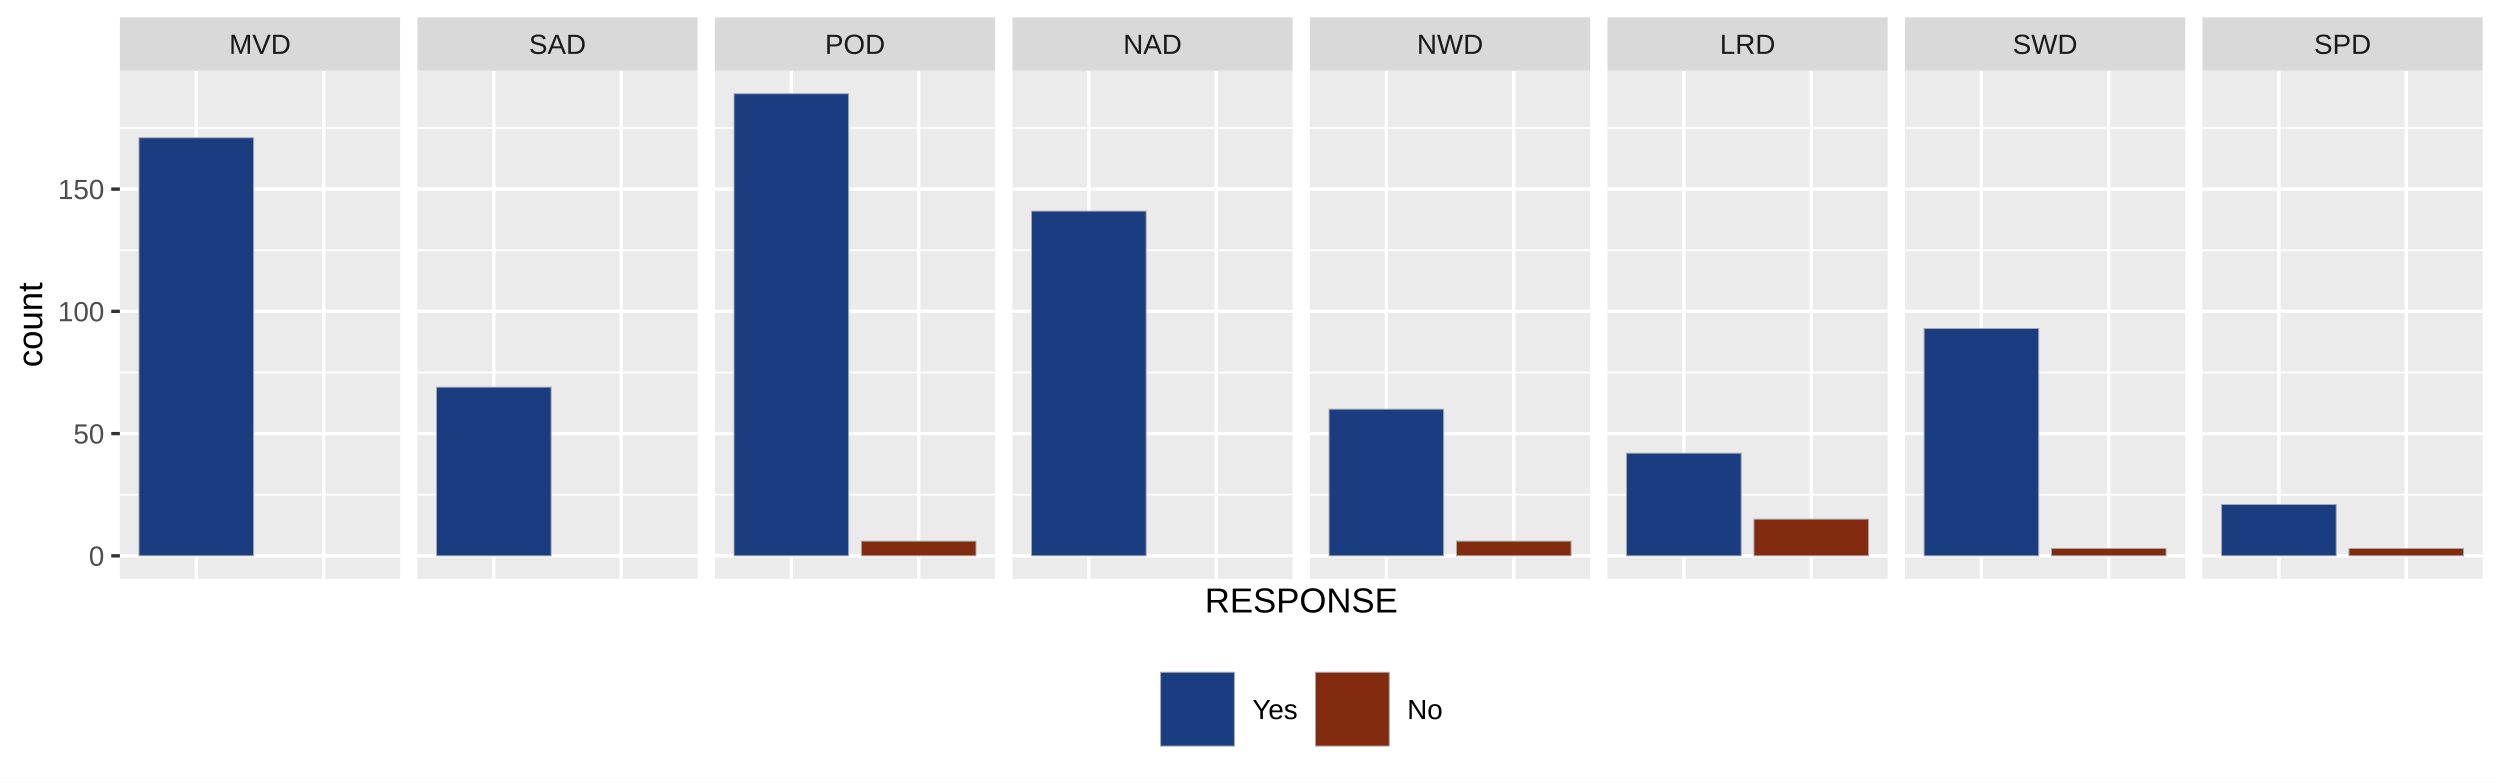
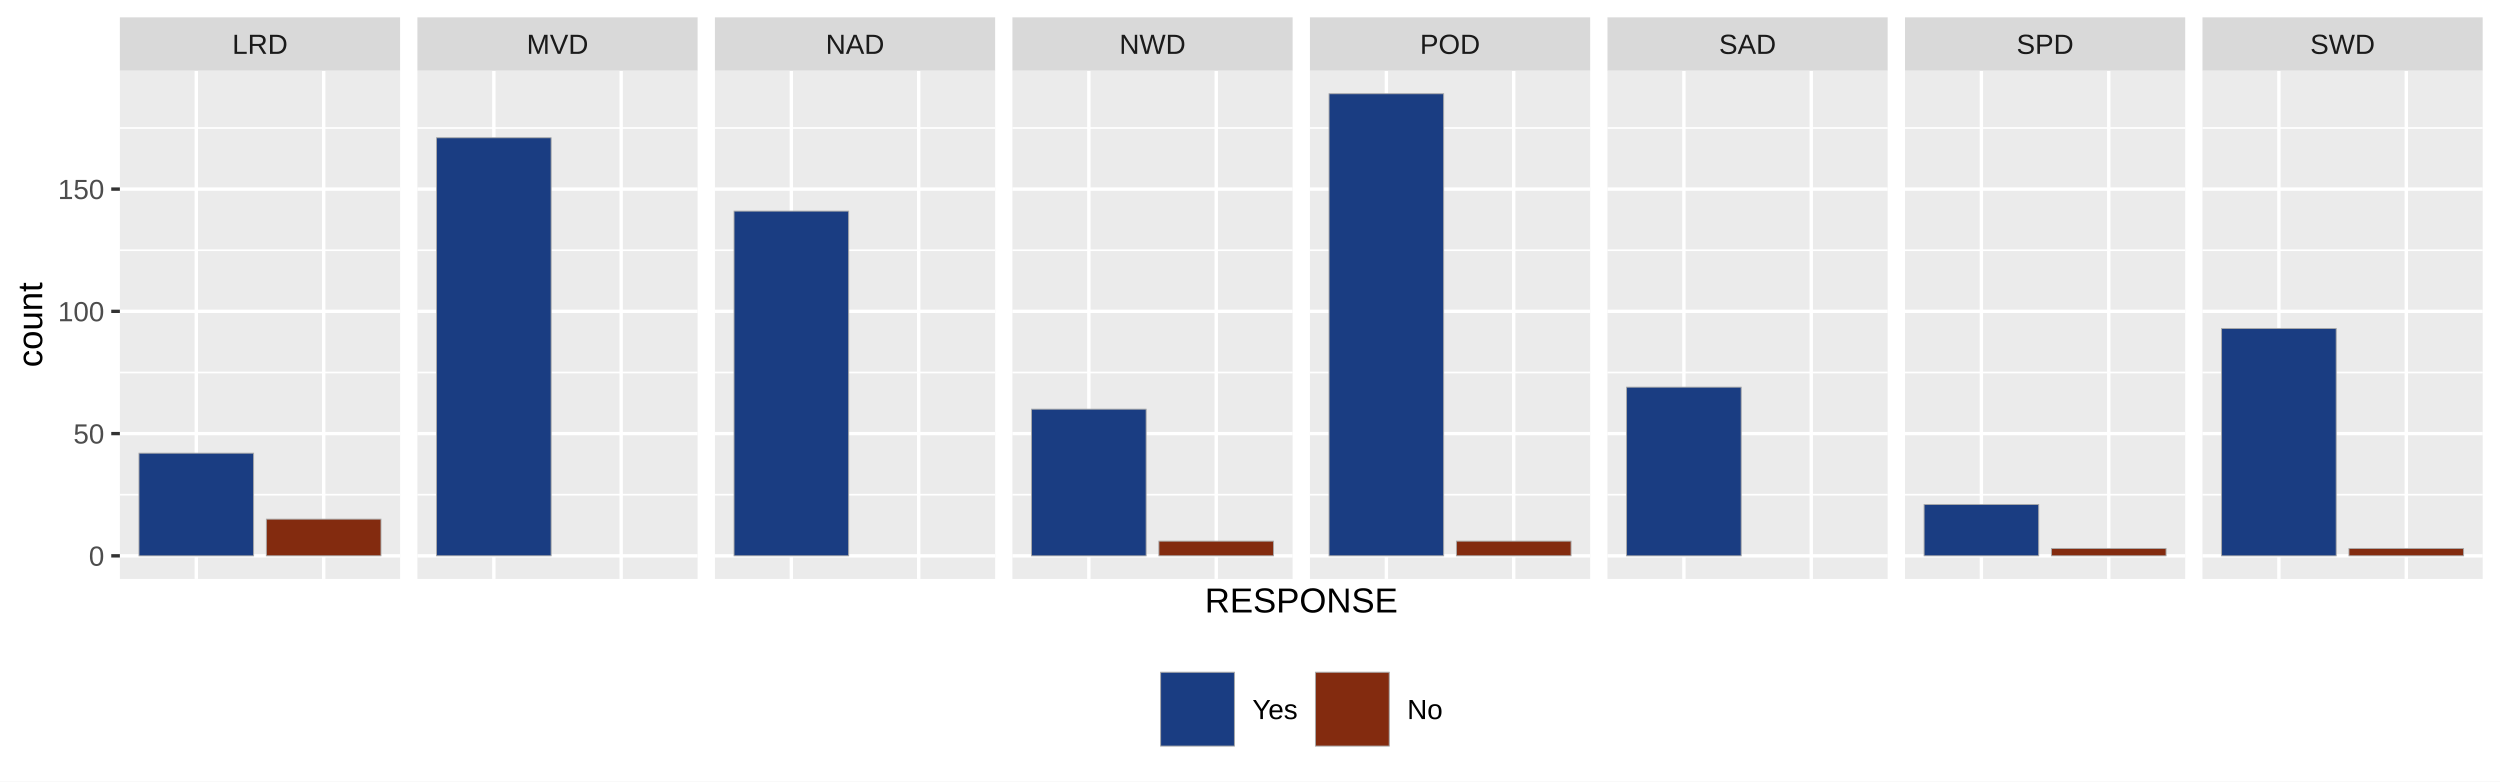
<svg xmlns="http://www.w3.org/2000/svg" width="576.00pt" height="180.00pt" viewBox="0 0 576.00 180.00">
  <g class="svglite">
    <defs>
      <style type="text/css">
    .svglite line, .svglite polyline, .svglite polygon, .svglite path, .svglite rect, .svglite circle {
      fill: none;
      stroke: #000000;
      stroke-linecap: round;
      stroke-linejoin: round;
      stroke-miterlimit: 10.00;
    }
    .svglite text {
      white-space: pre;
    }
    .svglite g.glyphgroup path {
      fill: inherit;
      stroke: none;
    }
  </style>
    </defs>
    <rect width="100%" height="100%" style="stroke: none; fill: #FFFFFF;" />
    <defs>
      <clipPath id="cpMC4wMHw1NzYuMDB8MC4wMHwxODAuMDA=">
        <rect x="0.00" y="0.00" width="576.00" height="180.00" />
      </clipPath>
    </defs>
    <g clip-path="url(#cpMC4wMHw1NzYuMDB8MC4wMHwxODAuMDA=)">
      <rect x="-0" y="0" width="576.00" height="180.00" style="stroke-width: 0.78; stroke: #FFFFFF; fill: #FFFFFF;" />
    </g>
    <defs>
      <clipPath id="cpMjcuNjJ8OTIuMTh8MTYuMjh8MTMzLjM5">
        <rect x="27.62" y="16.28" width="64.56" height="117.11" />
      </clipPath>
    </defs>
    <g clip-path="url(#cpMjcuNjJ8OTIuMTh8MTYuMjh8MTMzLjM5)">
      <rect x="27.62" y="16.28" width="64.56" height="117.11" style="stroke-width: 0.78; stroke: none; fill: #EBEBEB;" />
      <polyline points="27.62,113.98 92.18,113.98 " style="stroke-width: 0.39; stroke: #FFFFFF; stroke-linecap: butt;" />
      <polyline points="27.62,85.82 92.18,85.82 " style="stroke-width: 0.39; stroke: #FFFFFF; stroke-linecap: butt;" />
      <polyline points="27.62,57.65 92.18,57.65 " style="stroke-width: 0.39; stroke: #FFFFFF; stroke-linecap: butt;" />
      <polyline points="27.62,29.49 92.18,29.49 " style="stroke-width: 0.39; stroke: #FFFFFF; stroke-linecap: butt;" />
      <polyline points="27.62,128.06 92.18,128.06 " style="stroke-width: 0.78; stroke: #FFFFFF; stroke-linecap: butt;" />
      <polyline points="27.62,99.90 92.18,99.90 " style="stroke-width: 0.78; stroke: #FFFFFF; stroke-linecap: butt;" />
      <polyline points="27.62,71.73 92.18,71.73 " style="stroke-width: 0.78; stroke: #FFFFFF; stroke-linecap: butt;" />
      <polyline points="27.62,43.57 92.18,43.57 " style="stroke-width: 0.78; stroke: #FFFFFF; stroke-linecap: butt;" />
      <polyline points="45.23,133.39 45.23,16.28 " style="stroke-width: 0.78; stroke: #FFFFFF; stroke-linecap: butt;" />
      <polyline points="74.58,133.39 74.58,16.28 " style="stroke-width: 0.78; stroke: #FFFFFF; stroke-linecap: butt;" />
-       <rect x="32.02" y="31.74" width="26.41" height="96.32" style="stroke-width: 0.21; stroke: #A9A9A9; stroke-linecap: butt; stroke-linejoin: miter; fill: #1A3D82;" />
+       <rect x="32.02" y="104.41" width="26.41" height="23.66" style="stroke-width: 0.21; stroke: #A9A9A9; stroke-linecap: butt; stroke-linejoin: miter; fill: #1A3D82;" />
+       <rect x="61.37" y="119.61" width="26.41" height="8.45" style="stroke-width: 0.21; stroke: #A9A9A9; stroke-linecap: butt; stroke-linejoin: miter; fill: #832B0F;" />
    </g>
    <g clip-path="url(#cpMC4wMHw1NzYuMDB8MC4wMHwxODAuMDA=)">
</g>
    <defs>
      <clipPath id="cpOTYuMTd8MTYwLjczfDE2LjI4fDEzMy4zOQ==">
        <rect x="96.17" y="16.28" width="64.56" height="117.11" />
      </clipPath>
    </defs>
    <g clip-path="url(#cpOTYuMTd8MTYwLjczfDE2LjI4fDEzMy4zOQ==)">
      <rect x="96.17" y="16.28" width="64.56" height="117.11" style="stroke-width: 0.78; stroke: none; fill: #EBEBEB;" />
      <polyline points="96.17,113.98 160.73,113.98 " style="stroke-width: 0.39; stroke: #FFFFFF; stroke-linecap: butt;" />
      <polyline points="96.17,85.82 160.73,85.82 " style="stroke-width: 0.39; stroke: #FFFFFF; stroke-linecap: butt;" />
      <polyline points="96.17,57.65 160.73,57.65 " style="stroke-width: 0.39; stroke: #FFFFFF; stroke-linecap: butt;" />
      <polyline points="96.17,29.49 160.73,29.49 " style="stroke-width: 0.39; stroke: #FFFFFF; stroke-linecap: butt;" />
      <polyline points="96.17,128.06 160.73,128.06 " style="stroke-width: 0.78; stroke: #FFFFFF; stroke-linecap: butt;" />
      <polyline points="96.17,99.90 160.73,99.90 " style="stroke-width: 0.78; stroke: #FFFFFF; stroke-linecap: butt;" />
      <polyline points="96.17,71.73 160.73,71.73 " style="stroke-width: 0.78; stroke: #FFFFFF; stroke-linecap: butt;" />
      <polyline points="96.17,43.57 160.73,43.57 " style="stroke-width: 0.78; stroke: #FFFFFF; stroke-linecap: butt;" />
      <polyline points="113.78,133.39 113.78,16.28 " style="stroke-width: 0.78; stroke: #FFFFFF; stroke-linecap: butt;" />
      <polyline points="143.12,133.39 143.12,16.28 " style="stroke-width: 0.78; stroke: #FFFFFF; stroke-linecap: butt;" />
-       <rect x="100.57" y="89.20" width="26.41" height="38.87" style="stroke-width: 0.21; stroke: #A9A9A9; stroke-linecap: butt; stroke-linejoin: miter; fill: #1A3D82;" />
+       <rect x="100.57" y="31.74" width="26.41" height="96.32" style="stroke-width: 0.21; stroke: #A9A9A9; stroke-linecap: butt; stroke-linejoin: miter; fill: #1A3D82;" />
    </g>
    <g clip-path="url(#cpMC4wMHw1NzYuMDB8MC4wMHwxODAuMDA=)">
</g>
    <defs>
      <clipPath id="cpMTY0LjcyfDIyOS4yOHwxNi4yOHwxMzMuMzk=">
        <rect x="164.72" y="16.28" width="64.56" height="117.11" />
      </clipPath>
    </defs>
    <g clip-path="url(#cpMTY0LjcyfDIyOS4yOHwxNi4yOHwxMzMuMzk=)">
      <rect x="164.72" y="16.28" width="64.56" height="117.11" style="stroke-width: 0.78; stroke: none; fill: #EBEBEB;" />
      <polyline points="164.72,113.98 229.28,113.98 " style="stroke-width: 0.39; stroke: #FFFFFF; stroke-linecap: butt;" />
      <polyline points="164.72,85.82 229.28,85.82 " style="stroke-width: 0.39; stroke: #FFFFFF; stroke-linecap: butt;" />
      <polyline points="164.72,57.65 229.28,57.65 " style="stroke-width: 0.39; stroke: #FFFFFF; stroke-linecap: butt;" />
      <polyline points="164.72,29.49 229.28,29.49 " style="stroke-width: 0.39; stroke: #FFFFFF; stroke-linecap: butt;" />
      <polyline points="164.72,128.06 229.28,128.06 " style="stroke-width: 0.78; stroke: #FFFFFF; stroke-linecap: butt;" />
      <polyline points="164.72,99.90 229.28,99.90 " style="stroke-width: 0.78; stroke: #FFFFFF; stroke-linecap: butt;" />
      <polyline points="164.72,71.73 229.28,71.73 " style="stroke-width: 0.78; stroke: #FFFFFF; stroke-linecap: butt;" />
      <polyline points="164.72,43.57 229.28,43.57 " style="stroke-width: 0.78; stroke: #FFFFFF; stroke-linecap: butt;" />
      <polyline points="182.32,133.39 182.32,16.28 " style="stroke-width: 0.78; stroke: #FFFFFF; stroke-linecap: butt;" />
      <polyline points="211.67,133.39 211.67,16.28 " style="stroke-width: 0.78; stroke: #FFFFFF; stroke-linecap: butt;" />
-       <rect x="169.12" y="21.60" width="26.41" height="106.46" style="stroke-width: 0.21; stroke: #A9A9A9; stroke-linecap: butt; stroke-linejoin: miter; fill: #1A3D82;" />
-       <rect x="198.46" y="124.68" width="26.41" height="3.38" style="stroke-width: 0.21; stroke: #A9A9A9; stroke-linecap: butt; stroke-linejoin: miter; fill: #832B0F;" />
+       <rect x="169.12" y="48.64" width="26.41" height="79.42" style="stroke-width: 0.21; stroke: #A9A9A9; stroke-linecap: butt; stroke-linejoin: miter; fill: #1A3D82;" />
    </g>
    <g clip-path="url(#cpMC4wMHw1NzYuMDB8MC4wMHwxODAuMDA=)">
</g>
    <defs>
      <clipPath id="cpMjMzLjI2fDI5Ny44M3wxNi4yOHwxMzMuMzk=">
        <rect x="233.26" y="16.28" width="64.56" height="117.11" />
      </clipPath>
    </defs>
    <g clip-path="url(#cpMjMzLjI2fDI5Ny44M3wxNi4yOHwxMzMuMzk=)">
      <rect x="233.26" y="16.28" width="64.56" height="117.11" style="stroke-width: 0.78; stroke: none; fill: #EBEBEB;" />
      <polyline points="233.26,113.98 297.83,113.98 " style="stroke-width: 0.39; stroke: #FFFFFF; stroke-linecap: butt;" />
      <polyline points="233.26,85.82 297.83,85.82 " style="stroke-width: 0.39; stroke: #FFFFFF; stroke-linecap: butt;" />
      <polyline points="233.26,57.65 297.83,57.65 " style="stroke-width: 0.39; stroke: #FFFFFF; stroke-linecap: butt;" />
      <polyline points="233.26,29.49 297.83,29.49 " style="stroke-width: 0.39; stroke: #FFFFFF; stroke-linecap: butt;" />
      <polyline points="233.26,128.06 297.83,128.06 " style="stroke-width: 0.78; stroke: #FFFFFF; stroke-linecap: butt;" />
      <polyline points="233.26,99.90 297.83,99.90 " style="stroke-width: 0.78; stroke: #FFFFFF; stroke-linecap: butt;" />
      <polyline points="233.26,71.73 297.83,71.73 " style="stroke-width: 0.78; stroke: #FFFFFF; stroke-linecap: butt;" />
      <polyline points="233.26,43.57 297.83,43.57 " style="stroke-width: 0.78; stroke: #FFFFFF; stroke-linecap: butt;" />
      <polyline points="250.87,133.39 250.87,16.28 " style="stroke-width: 0.78; stroke: #FFFFFF; stroke-linecap: butt;" />
      <polyline points="280.22,133.39 280.22,16.28 " style="stroke-width: 0.78; stroke: #FFFFFF; stroke-linecap: butt;" />
-       <rect x="237.66" y="48.64" width="26.41" height="79.42" style="stroke-width: 0.21; stroke: #A9A9A9; stroke-linecap: butt; stroke-linejoin: miter; fill: #1A3D82;" />
+       <rect x="237.66" y="94.27" width="26.41" height="33.80" style="stroke-width: 0.21; stroke: #A9A9A9; stroke-linecap: butt; stroke-linejoin: miter; fill: #1A3D82;" />
+       <rect x="267.01" y="124.68" width="26.41" height="3.38" style="stroke-width: 0.21; stroke: #A9A9A9; stroke-linecap: butt; stroke-linejoin: miter; fill: #832B0F;" />
    </g>
    <g clip-path="url(#cpMC4wMHw1NzYuMDB8MC4wMHwxODAuMDA=)">
</g>
    <defs>
      <clipPath id="cpMzAxLjgxfDM2Ni4zN3wxNi4yOHwxMzMuMzk=">
        <rect x="301.81" y="16.28" width="64.56" height="117.11" />
      </clipPath>
    </defs>
    <g clip-path="url(#cpMzAxLjgxfDM2Ni4zN3wxNi4yOHwxMzMuMzk=)">
      <rect x="301.81" y="16.28" width="64.56" height="117.11" style="stroke-width: 0.78; stroke: none; fill: #EBEBEB;" />
      <polyline points="301.81,113.98 366.37,113.98 " style="stroke-width: 0.39; stroke: #FFFFFF; stroke-linecap: butt;" />
      <polyline points="301.81,85.82 366.37,85.82 " style="stroke-width: 0.39; stroke: #FFFFFF; stroke-linecap: butt;" />
      <polyline points="301.81,57.65 366.37,57.65 " style="stroke-width: 0.39; stroke: #FFFFFF; stroke-linecap: butt;" />
      <polyline points="301.81,29.49 366.37,29.49 " style="stroke-width: 0.39; stroke: #FFFFFF; stroke-linecap: butt;" />
      <polyline points="301.81,128.06 366.37,128.06 " style="stroke-width: 0.78; stroke: #FFFFFF; stroke-linecap: butt;" />
      <polyline points="301.81,99.90 366.37,99.90 " style="stroke-width: 0.78; stroke: #FFFFFF; stroke-linecap: butt;" />
      <polyline points="301.81,71.73 366.37,71.73 " style="stroke-width: 0.78; stroke: #FFFFFF; stroke-linecap: butt;" />
      <polyline points="301.81,43.57 366.37,43.57 " style="stroke-width: 0.78; stroke: #FFFFFF; stroke-linecap: butt;" />
      <polyline points="319.42,133.39 319.42,16.28 " style="stroke-width: 0.78; stroke: #FFFFFF; stroke-linecap: butt;" />
      <polyline points="348.76,133.39 348.76,16.28 " style="stroke-width: 0.78; stroke: #FFFFFF; stroke-linecap: butt;" />
-       <rect x="306.21" y="94.27" width="26.41" height="33.80" style="stroke-width: 0.21; stroke: #A9A9A9; stroke-linecap: butt; stroke-linejoin: miter; fill: #1A3D82;" />
+       <rect x="306.21" y="21.60" width="26.41" height="106.46" style="stroke-width: 0.21; stroke: #A9A9A9; stroke-linecap: butt; stroke-linejoin: miter; fill: #1A3D82;" />
      <rect x="335.56" y="124.68" width="26.41" height="3.38" style="stroke-width: 0.21; stroke: #A9A9A9; stroke-linecap: butt; stroke-linejoin: miter; fill: #832B0F;" />
    </g>
    <g clip-path="url(#cpMC4wMHw1NzYuMDB8MC4wMHwxODAuMDA=)">
</g>
    <defs>
      <clipPath id="cpMzcwLjM2fDQzNC45MnwxNi4yOHwxMzMuMzk=">
        <rect x="370.36" y="16.28" width="64.56" height="117.11" />
      </clipPath>
    </defs>
    <g clip-path="url(#cpMzcwLjM2fDQzNC45MnwxNi4yOHwxMzMuMzk=)">
      <rect x="370.36" y="16.28" width="64.56" height="117.11" style="stroke-width: 0.78; stroke: none; fill: #EBEBEB;" />
      <polyline points="370.36,113.98 434.92,113.98 " style="stroke-width: 0.39; stroke: #FFFFFF; stroke-linecap: butt;" />
      <polyline points="370.36,85.82 434.92,85.82 " style="stroke-width: 0.39; stroke: #FFFFFF; stroke-linecap: butt;" />
      <polyline points="370.36,57.65 434.92,57.65 " style="stroke-width: 0.39; stroke: #FFFFFF; stroke-linecap: butt;" />
      <polyline points="370.36,29.49 434.92,29.49 " style="stroke-width: 0.39; stroke: #FFFFFF; stroke-linecap: butt;" />
      <polyline points="370.36,128.06 434.92,128.06 " style="stroke-width: 0.78; stroke: #FFFFFF; stroke-linecap: butt;" />
      <polyline points="370.36,99.90 434.92,99.90 " style="stroke-width: 0.78; stroke: #FFFFFF; stroke-linecap: butt;" />
      <polyline points="370.36,71.73 434.92,71.73 " style="stroke-width: 0.78; stroke: #FFFFFF; stroke-linecap: butt;" />
      <polyline points="370.36,43.57 434.92,43.57 " style="stroke-width: 0.78; stroke: #FFFFFF; stroke-linecap: butt;" />
      <polyline points="387.97,133.39 387.97,16.28 " style="stroke-width: 0.78; stroke: #FFFFFF; stroke-linecap: butt;" />
      <polyline points="417.31,133.39 417.31,16.28 " style="stroke-width: 0.78; stroke: #FFFFFF; stroke-linecap: butt;" />
-       <rect x="374.76" y="104.41" width="26.41" height="23.66" style="stroke-width: 0.21; stroke: #A9A9A9; stroke-linecap: butt; stroke-linejoin: miter; fill: #1A3D82;" />
-       <rect x="404.11" y="119.61" width="26.41" height="8.45" style="stroke-width: 0.21; stroke: #A9A9A9; stroke-linecap: butt; stroke-linejoin: miter; fill: #832B0F;" />
+       <rect x="374.76" y="89.20" width="26.41" height="38.87" style="stroke-width: 0.21; stroke: #A9A9A9; stroke-linecap: butt; stroke-linejoin: miter; fill: #1A3D82;" />
    </g>
    <g clip-path="url(#cpMC4wMHw1NzYuMDB8MC4wMHwxODAuMDA=)">
</g>
    <defs>
      <clipPath id="cpNDM4LjkxfDUwMy40N3wxNi4yOHwxMzMuMzk=">
        <rect x="438.91" y="16.28" width="64.56" height="117.11" />
      </clipPath>
    </defs>
    <g clip-path="url(#cpNDM4LjkxfDUwMy40N3wxNi4yOHwxMzMuMzk=)">
      <rect x="438.91" y="16.28" width="64.56" height="117.11" style="stroke-width: 0.78; stroke: none; fill: #EBEBEB;" />
      <polyline points="438.91,113.98 503.47,113.98 " style="stroke-width: 0.39; stroke: #FFFFFF; stroke-linecap: butt;" />
      <polyline points="438.91,85.82 503.47,85.82 " style="stroke-width: 0.39; stroke: #FFFFFF; stroke-linecap: butt;" />
      <polyline points="438.91,57.65 503.47,57.65 " style="stroke-width: 0.39; stroke: #FFFFFF; stroke-linecap: butt;" />
      <polyline points="438.91,29.49 503.47,29.49 " style="stroke-width: 0.39; stroke: #FFFFFF; stroke-linecap: butt;" />
      <polyline points="438.91,128.06 503.47,128.06 " style="stroke-width: 0.78; stroke: #FFFFFF; stroke-linecap: butt;" />
      <polyline points="438.91,99.90 503.47,99.90 " style="stroke-width: 0.78; stroke: #FFFFFF; stroke-linecap: butt;" />
      <polyline points="438.91,71.73 503.47,71.73 " style="stroke-width: 0.78; stroke: #FFFFFF; stroke-linecap: butt;" />
      <polyline points="438.91,43.57 503.47,43.57 " style="stroke-width: 0.78; stroke: #FFFFFF; stroke-linecap: butt;" />
      <polyline points="456.51,133.39 456.51,16.28 " style="stroke-width: 0.78; stroke: #FFFFFF; stroke-linecap: butt;" />
      <polyline points="485.86,133.39 485.86,16.28 " style="stroke-width: 0.78; stroke: #FFFFFF; stroke-linecap: butt;" />
-       <rect x="443.31" y="75.68" width="26.41" height="52.39" style="stroke-width: 0.21; stroke: #A9A9A9; stroke-linecap: butt; stroke-linejoin: miter; fill: #1A3D82;" />
+       <rect x="443.31" y="116.23" width="26.41" height="11.83" style="stroke-width: 0.21; stroke: #A9A9A9; stroke-linecap: butt; stroke-linejoin: miter; fill: #1A3D82;" />
      <rect x="472.65" y="126.37" width="26.41" height="1.69" style="stroke-width: 0.21; stroke: #A9A9A9; stroke-linecap: butt; stroke-linejoin: miter; fill: #832B0F;" />
    </g>
    <g clip-path="url(#cpMC4wMHw1NzYuMDB8MC4wMHwxODAuMDA=)">
</g>
    <defs>
      <clipPath id="cpNTA3LjQ1fDU3Mi4wMXwxNi4yOHwxMzMuMzk=">
        <rect x="507.45" y="16.28" width="64.56" height="117.11" />
      </clipPath>
    </defs>
    <g clip-path="url(#cpNTA3LjQ1fDU3Mi4wMXwxNi4yOHwxMzMuMzk=)">
      <rect x="507.45" y="16.28" width="64.56" height="117.11" style="stroke-width: 0.78; stroke: none; fill: #EBEBEB;" />
      <polyline points="507.45,113.98 572.01,113.98 " style="stroke-width: 0.39; stroke: #FFFFFF; stroke-linecap: butt;" />
      <polyline points="507.45,85.82 572.01,85.82 " style="stroke-width: 0.39; stroke: #FFFFFF; stroke-linecap: butt;" />
      <polyline points="507.45,57.65 572.01,57.65 " style="stroke-width: 0.39; stroke: #FFFFFF; stroke-linecap: butt;" />
      <polyline points="507.45,29.49 572.01,29.49 " style="stroke-width: 0.39; stroke: #FFFFFF; stroke-linecap: butt;" />
      <polyline points="507.45,128.06 572.01,128.06 " style="stroke-width: 0.78; stroke: #FFFFFF; stroke-linecap: butt;" />
      <polyline points="507.45,99.90 572.01,99.90 " style="stroke-width: 0.78; stroke: #FFFFFF; stroke-linecap: butt;" />
      <polyline points="507.45,71.73 572.01,71.73 " style="stroke-width: 0.78; stroke: #FFFFFF; stroke-linecap: butt;" />
      <polyline points="507.45,43.57 572.01,43.57 " style="stroke-width: 0.78; stroke: #FFFFFF; stroke-linecap: butt;" />
      <polyline points="525.06,133.39 525.06,16.28 " style="stroke-width: 0.78; stroke: #FFFFFF; stroke-linecap: butt;" />
      <polyline points="554.41,133.39 554.41,16.28 " style="stroke-width: 0.78; stroke: #FFFFFF; stroke-linecap: butt;" />
-       <rect x="511.85" y="116.23" width="26.41" height="11.83" style="stroke-width: 0.21; stroke: #A9A9A9; stroke-linecap: butt; stroke-linejoin: miter; fill: #1A3D82;" />
+       <rect x="511.85" y="75.68" width="26.41" height="52.39" style="stroke-width: 0.21; stroke: #A9A9A9; stroke-linecap: butt; stroke-linejoin: miter; fill: #1A3D82;" />
      <rect x="541.20" y="126.37" width="26.41" height="1.69" style="stroke-width: 0.21; stroke: #A9A9A9; stroke-linecap: butt; stroke-linejoin: miter; fill: #832B0F;" />
    </g>
    <g clip-path="url(#cpMC4wMHw1NzYuMDB8MC4wMHwxODAuMDA=)">
</g>
    <defs>
      <clipPath id="cpMjcuNjJ8OTIuMTh8My45OXwxNi4yOA==">
        <rect x="27.62" y="3.99" width="64.56" height="12.29" />
      </clipPath>
    </defs>
    <g clip-path="url(#cpMjcuNjJ8OTIuMTh8My45OXwxNi4yOA==)">
      <rect x="27.62" y="3.99" width="64.56" height="12.29" style="stroke-width: 0.78; stroke: none; fill: #D9D9D9;" />
-       <text x="59.90" y="12.42" text-anchor="middle" style="font-size: 6.40px;fill: #1A1A1A; font-family: &quot;Arial&quot;;" textLength="14.20px" lengthAdjust="spacingAndGlyphs">MVD</text>
+       <text x="59.90" y="12.42" text-anchor="middle" style="font-size: 6.40px;fill: #1A1A1A; font-family: &quot;Arial&quot;;" textLength="12.77px" lengthAdjust="spacingAndGlyphs">LRD</text>
    </g>
    <g clip-path="url(#cpMC4wMHw1NzYuMDB8MC4wMHwxODAuMDA=)">
</g>
    <defs>
      <clipPath id="cpOTYuMTd8MTYwLjczfDMuOTl8MTYuMjg=">
        <rect x="96.17" y="3.99" width="64.56" height="12.29" />
      </clipPath>
    </defs>
    <g clip-path="url(#cpOTYuMTd8MTYwLjczfDMuOTl8MTYuMjg=)">
      <rect x="96.17" y="3.99" width="64.56" height="12.29" style="stroke-width: 0.78; stroke: none; fill: #D9D9D9;" />
-       <text x="128.45" y="12.42" text-anchor="middle" style="font-size: 6.40px;fill: #1A1A1A; font-family: &quot;Arial&quot;;" textLength="13.14px" lengthAdjust="spacingAndGlyphs">SAD</text>
+       <text x="128.45" y="12.42" text-anchor="middle" style="font-size: 6.40px;fill: #1A1A1A; font-family: &quot;Arial&quot;;" textLength="14.20px" lengthAdjust="spacingAndGlyphs">MVD</text>
    </g>
    <g clip-path="url(#cpMC4wMHw1NzYuMDB8MC4wMHwxODAuMDA=)">
</g>
    <defs>
      <clipPath id="cpMTY0LjcyfDIyOS4yOHwzLjk5fDE2LjI4">
        <rect x="164.72" y="3.99" width="64.56" height="12.29" />
      </clipPath>
    </defs>
    <g clip-path="url(#cpMTY0LjcyfDIyOS4yOHwzLjk5fDE2LjI4)">
      <rect x="164.72" y="3.99" width="64.56" height="12.29" style="stroke-width: 0.78; stroke: none; fill: #D9D9D9;" />
-       <text x="197.00" y="12.42" text-anchor="middle" style="font-size: 6.40px;fill: #1A1A1A; font-family: &quot;Arial&quot;;" textLength="13.84px" lengthAdjust="spacingAndGlyphs">POD</text>
+       <text x="197.00" y="12.42" text-anchor="middle" style="font-size: 6.40px;fill: #1A1A1A; font-family: &quot;Arial&quot;;" textLength="13.48px" lengthAdjust="spacingAndGlyphs">NAD</text>
    </g>
    <g clip-path="url(#cpMC4wMHw1NzYuMDB8MC4wMHwxODAuMDA=)">
</g>
    <defs>
      <clipPath id="cpMjMzLjI2fDI5Ny44M3wzLjk5fDE2LjI4">
        <rect x="233.26" y="3.99" width="64.56" height="12.29" />
      </clipPath>
    </defs>
    <g clip-path="url(#cpMjMzLjI2fDI5Ny44M3wzLjk5fDE2LjI4)">
      <rect x="233.26" y="3.99" width="64.56" height="12.29" style="stroke-width: 0.78; stroke: none; fill: #D9D9D9;" />
-       <text x="265.54" y="12.42" text-anchor="middle" style="font-size: 6.40px;fill: #1A1A1A; font-family: &quot;Arial&quot;;" textLength="13.48px" lengthAdjust="spacingAndGlyphs">NAD</text>
+       <text x="265.54" y="12.42" text-anchor="middle" style="font-size: 6.40px;fill: #1A1A1A; font-family: &quot;Arial&quot;;" textLength="15.25px" lengthAdjust="spacingAndGlyphs">NWD</text>
    </g>
    <g clip-path="url(#cpMC4wMHw1NzYuMDB8MC4wMHwxODAuMDA=)">
</g>
    <defs>
      <clipPath id="cpMzAxLjgxfDM2Ni4zN3wzLjk5fDE2LjI4">
        <rect x="301.81" y="3.99" width="64.56" height="12.29" />
      </clipPath>
    </defs>
    <g clip-path="url(#cpMzAxLjgxfDM2Ni4zN3wzLjk5fDE2LjI4)">
      <rect x="301.81" y="3.99" width="64.56" height="12.29" style="stroke-width: 0.78; stroke: none; fill: #D9D9D9;" />
-       <text x="334.09" y="12.42" text-anchor="middle" style="font-size: 6.40px;fill: #1A1A1A; font-family: &quot;Arial&quot;;" textLength="15.25px" lengthAdjust="spacingAndGlyphs">NWD</text>
+       <text x="334.09" y="12.42" text-anchor="middle" style="font-size: 6.40px;fill: #1A1A1A; font-family: &quot;Arial&quot;;" textLength="13.84px" lengthAdjust="spacingAndGlyphs">POD</text>
    </g>
    <g clip-path="url(#cpMC4wMHw1NzYuMDB8MC4wMHwxODAuMDA=)">
</g>
    <defs>
      <clipPath id="cpMzcwLjM2fDQzNC45MnwzLjk5fDE2LjI4">
        <rect x="370.36" y="3.99" width="64.56" height="12.29" />
      </clipPath>
    </defs>
    <g clip-path="url(#cpMzcwLjM2fDQzNC45MnwzLjk5fDE2LjI4)">
      <rect x="370.36" y="3.99" width="64.56" height="12.29" style="stroke-width: 0.78; stroke: none; fill: #D9D9D9;" />
-       <text x="402.64" y="12.42" text-anchor="middle" style="font-size: 6.40px;fill: #1A1A1A; font-family: &quot;Arial&quot;;" textLength="12.77px" lengthAdjust="spacingAndGlyphs">LRD</text>
+       <text x="402.64" y="12.42" text-anchor="middle" style="font-size: 6.40px;fill: #1A1A1A; font-family: &quot;Arial&quot;;" textLength="13.14px" lengthAdjust="spacingAndGlyphs">SAD</text>
    </g>
    <g clip-path="url(#cpMC4wMHw1NzYuMDB8MC4wMHwxODAuMDA=)">
</g>
    <defs>
      <clipPath id="cpNDM4LjkxfDUwMy40N3wzLjk5fDE2LjI4">
        <rect x="438.91" y="3.99" width="64.56" height="12.29" />
      </clipPath>
    </defs>
    <g clip-path="url(#cpNDM4LjkxfDUwMy40N3wzLjk5fDE2LjI4)">
      <rect x="438.91" y="3.99" width="64.56" height="12.29" style="stroke-width: 0.78; stroke: none; fill: #D9D9D9;" />
-       <text x="471.19" y="12.42" text-anchor="middle" style="font-size: 6.40px;fill: #1A1A1A; font-family: &quot;Arial&quot;;" textLength="14.91px" lengthAdjust="spacingAndGlyphs">SWD</text>
+       <text x="471.19" y="12.42" text-anchor="middle" style="font-size: 6.40px;fill: #1A1A1A; font-family: &quot;Arial&quot;;" textLength="13.14px" lengthAdjust="spacingAndGlyphs">SPD</text>
    </g>
    <g clip-path="url(#cpMC4wMHw1NzYuMDB8MC4wMHwxODAuMDA=)">
</g>
    <defs>
      <clipPath id="cpNTA3LjQ1fDU3Mi4wMXwzLjk5fDE2LjI4">
        <rect x="507.45" y="3.99" width="64.56" height="12.29" />
      </clipPath>
    </defs>
    <g clip-path="url(#cpNTA3LjQ1fDU3Mi4wMXwzLjk5fDE2LjI4)">
      <rect x="507.45" y="3.99" width="64.56" height="12.29" style="stroke-width: 0.78; stroke: none; fill: #D9D9D9;" />
-       <text x="539.73" y="12.42" text-anchor="middle" style="font-size: 6.40px;fill: #1A1A1A; font-family: &quot;Arial&quot;;" textLength="13.14px" lengthAdjust="spacingAndGlyphs">SPD</text>
+       <text x="539.73" y="12.42" text-anchor="middle" style="font-size: 6.40px;fill: #1A1A1A; font-family: &quot;Arial&quot;;" textLength="14.91px" lengthAdjust="spacingAndGlyphs">SWD</text>
    </g>
    <g clip-path="url(#cpMC4wMHw1NzYuMDB8MC4wMHwxODAuMDA=)">
      <text x="24.03" y="130.35" text-anchor="end" style="font-size: 6.40px;fill: #4D4D4D; font-family: &quot;Arial&quot;;" textLength="3.55px" lengthAdjust="spacingAndGlyphs">0</text>
      <text x="24.03" y="102.19" text-anchor="end" style="font-size: 6.40px;fill: #4D4D4D; font-family: &quot;Arial&quot;;" textLength="7.09px" lengthAdjust="spacingAndGlyphs">50</text>
      <text x="24.03" y="74.02" text-anchor="end" style="font-size: 6.40px;fill: #4D4D4D; font-family: &quot;Arial&quot;;" textLength="10.64px" lengthAdjust="spacingAndGlyphs">100</text>
      <text x="24.03" y="45.86" text-anchor="end" style="font-size: 6.40px;fill: #4D4D4D; font-family: &quot;Arial&quot;;" textLength="10.64px" lengthAdjust="spacingAndGlyphs">150</text>
      <polyline points="25.63,128.06 27.62,128.06 " style="stroke-width: 0.78; stroke: #333333; stroke-linecap: butt;" />
      <polyline points="25.63,99.90 27.62,99.90 " style="stroke-width: 0.78; stroke: #333333; stroke-linecap: butt;" />
      <polyline points="25.63,71.73 27.62,71.73 " style="stroke-width: 0.78; stroke: #333333; stroke-linecap: butt;" />
      <polyline points="25.63,43.57 27.62,43.57 " style="stroke-width: 0.78; stroke: #333333; stroke-linecap: butt;" />
      <text x="299.82" y="141.11" text-anchor="middle" style="font-size: 8.00px; font-family: &quot;Arial&quot;;" textLength="44.50px" lengthAdjust="spacingAndGlyphs">RESPONSE</text>
      <text transform="translate(9.72,74.83) rotate(-90)" text-anchor="middle" style="font-size: 8.00px; font-family: &quot;Arial&quot;;" textLength="19.58px" lengthAdjust="spacingAndGlyphs">count</text>
      <rect x="263.29" y="150.76" width="73.06" height="25.25" style="stroke-width: 0.78; stroke: none; fill: #FFFFFF;" />
      <rect x="267.27" y="154.75" width="17.28" height="17.28" style="stroke-width: 0.78; stroke: none; fill: #EBEBEB;" />
      <rect x="267.41" y="154.89" width="17.00" height="17.00" style="stroke-width: 0.21; stroke: #A9A9A9; stroke-linecap: butt; stroke-linejoin: miter; fill: #1A3D82;" />
      <rect x="302.94" y="154.75" width="17.28" height="17.28" style="stroke-width: 0.78; stroke: none; fill: #EBEBEB;" />
      <rect x="303.08" y="154.89" width="17.00" height="17.00" style="stroke-width: 0.21; stroke: #A9A9A9; stroke-linecap: butt; stroke-linejoin: miter; fill: #832B0F;" />
      <text x="288.54" y="165.68" style="font-size: 6.40px; font-family: &quot;Arial&quot;;" textLength="10.42px" lengthAdjust="spacingAndGlyphs">Yes</text>
      <text x="324.21" y="165.68" style="font-size: 6.40px; font-family: &quot;Arial&quot;;" textLength="8.16px" lengthAdjust="spacingAndGlyphs">No</text>
    </g>
  </g>
</svg>
